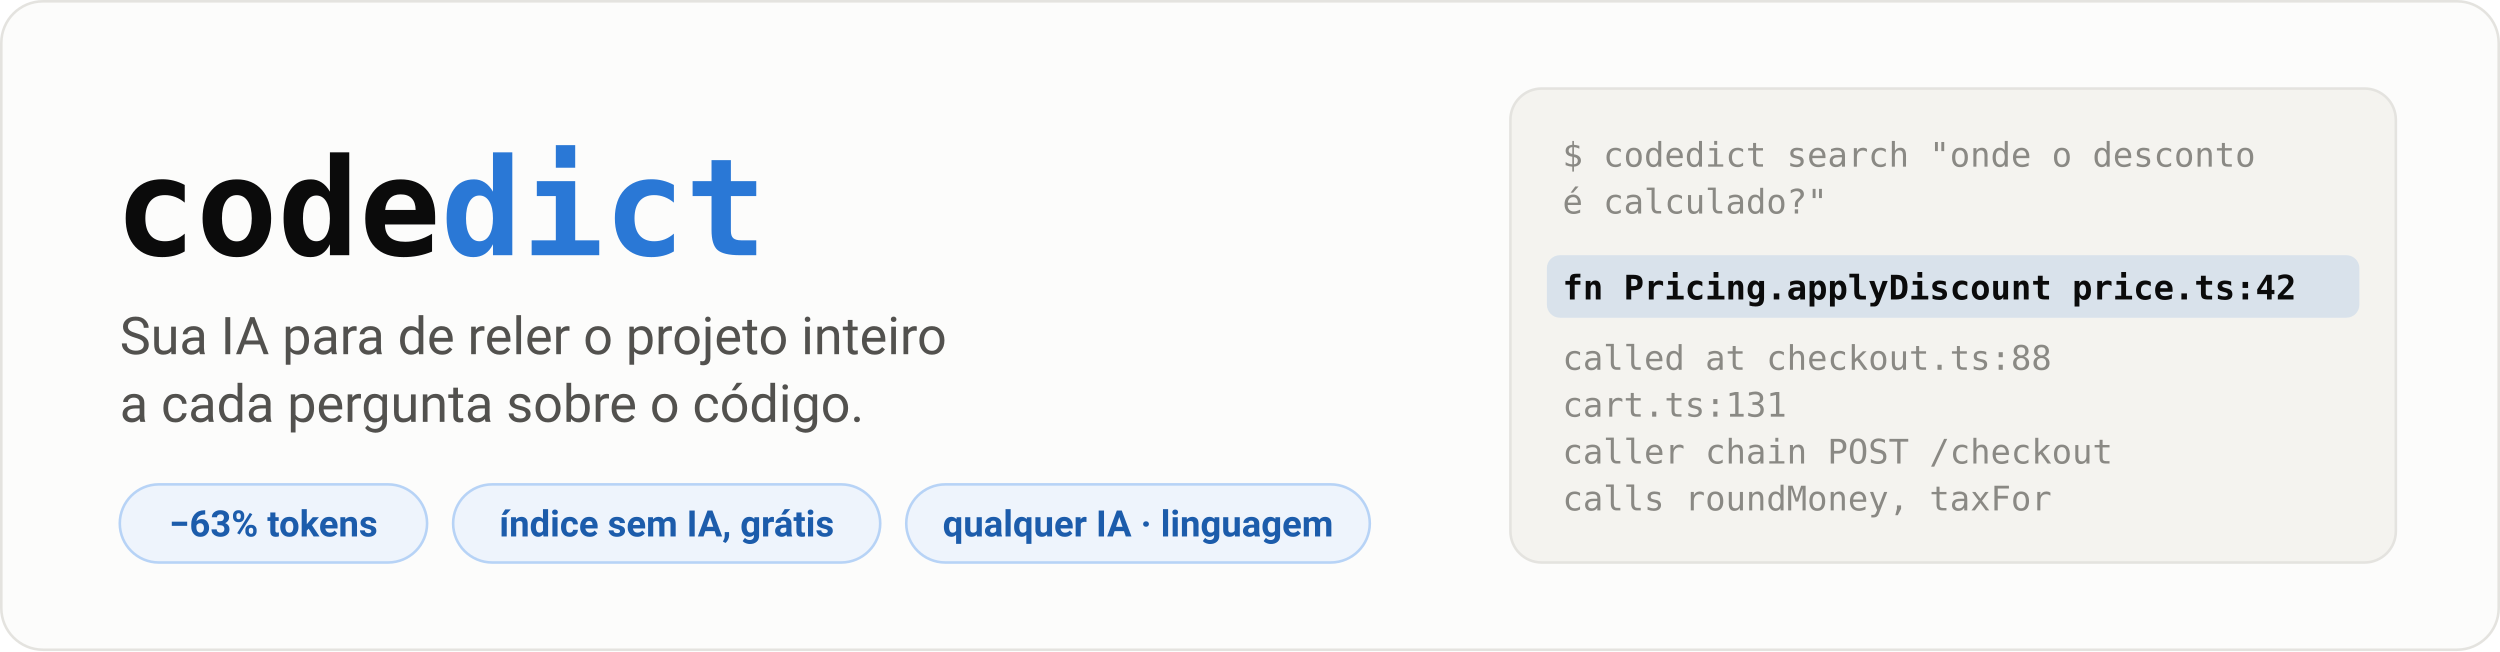
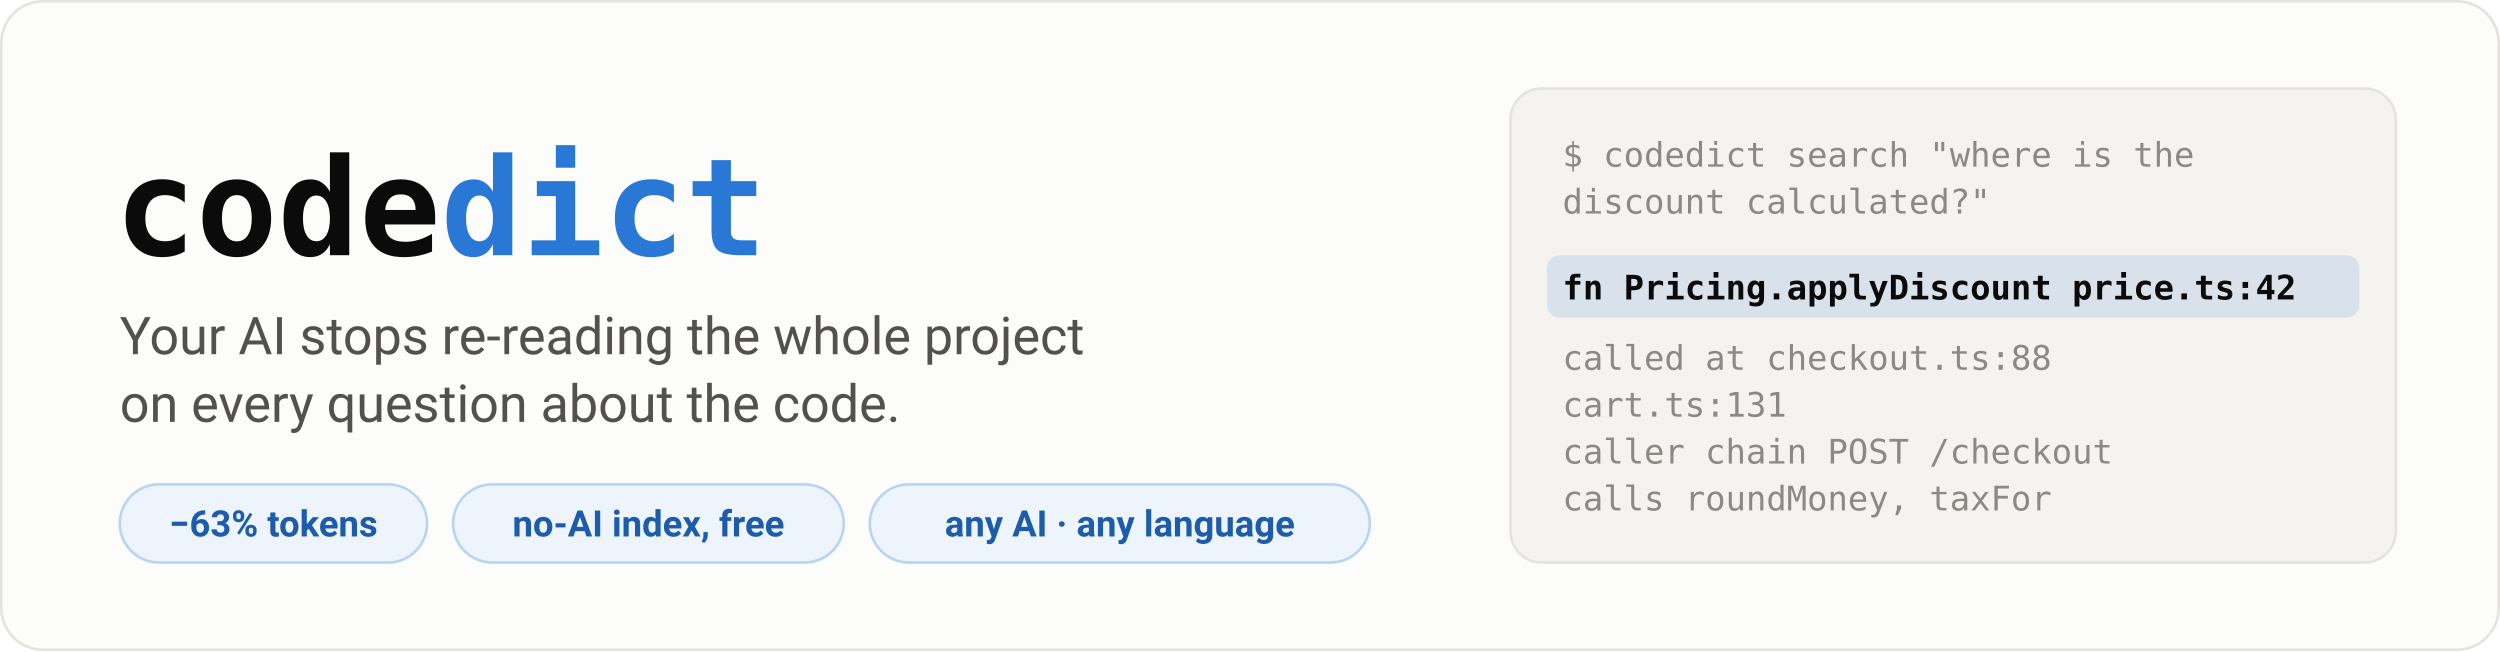
<svg xmlns="http://www.w3.org/2000/svg" width="960" height="250" viewBox="0 0 960 250" role="img" aria-labelledby="t">
  <style>
    .bg { fill: #fcfcfb; stroke: #e4e3df; }
    .name { fill: #0b0b0b; font: 700 52px ui-monospace, "SFMono-Regular", Consolas, Menlo, monospace; }
    .acc { fill: #2a78d6; }
    .tag { fill: #52514e; font: 20px ui-sans-serif, -apple-system, "Segoe UI", Roboto, Helvetica, Arial, sans-serif; }
    .pill { fill: #eef4fc; stroke: #b7d3f6; }
    .pt { fill: #1c5cab; font: 600 14px ui-sans-serif, -apple-system, "Segoe UI", Roboto, Helvetica, Arial, sans-serif; }
    .card { fill: #f4f3ef; stroke: #e4e3df; }
    .code { white-space: pre; fill: #8a8984; font: 13px ui-monospace, "SFMono-Regular", Consolas, Menlo, monospace; }
    .hit { fill: #0b0b0b; font: 600 13px ui-monospace, "SFMono-Regular", Consolas, Menlo, monospace; }
    .mark { fill: #2a78d6; opacity: 0.14; }
    @media (prefers-color-scheme: dark) {
      .bg { fill: #1a1a19; stroke: #383835; }
      .name, .hit { fill: #f0efec; }
      .acc { fill: #3987e5; }
      .tag { fill: #c3c2b7; }
      .pill { fill: #16263a; stroke: #1c5cab; }
      .pt { fill: #9ec5f4; }
      .card { fill: #232322; stroke: #383835; }
      .code { fill: #8a8984; }
      .mark { fill: #3987e5; opacity: 0.22; }
    }
  </style>
  <rect class="bg" x="0.5" y="0.5" width="959" height="249" rx="16" />
  <text class="name" x="44" y="98">code<tspan class="acc">dict</tspan>
  </text>
-   <text class="tag" x="46" y="136">Sua IA para de reler o projeto inteiro</text>
-   <text class="tag" x="46" y="162">a cada pergunta sobre o código.</text>
+   <text class="tag" x="46" y="136">Your AI stops re-reading the whole project</text>
+   <text class="tag" x="46" y="162">on every question about the code.</text>
  <rect class="pill" x="46" y="186" width="118" height="30" rx="15" />
  <text class="pt" x="105" y="206" text-anchor="middle">−63% tokens</text>
-   <rect class="pill" x="174" y="186" width="164" height="30" rx="15" />
-   <text class="pt" x="256" y="206" text-anchor="middle">índice sem IA, grátis</text>
-   <rect class="pill" x="348" y="186" width="178" height="30" rx="15" />
-   <text class="pt" x="437" y="206" text-anchor="middle">qualquer IA · linguagem</text>
+   <rect class="pill" x="174" y="186" width="150" height="30" rx="15" />
+   <text class="pt" x="249" y="206" text-anchor="middle">no-AI index, free</text>
+   <rect class="pill" x="334" y="186" width="192" height="30" rx="15" />
+   <text class="pt" x="430" y="206" text-anchor="middle">any AI · any language</text>
  <rect class="card" x="580" y="34" width="340" height="182" rx="12" />
-   <text class="code" x="600" y="64">$ codedict search "onde o desconto</text>
-   <text class="code" x="600" y="82">    é calculado?"</text>
+   <text class="code" x="600" y="64">$ codedict search "where is the</text>
+   <text class="code" x="600" y="82">    discount calculated?"</text>
  <rect class="mark" x="594" y="98" width="312" height="24" rx="5" />
  <text class="hit" x="600" y="115">fn Pricing.applyDiscount  price.ts:42</text>
  <text class="code" x="600" y="142">   called at  checkout.ts:88</text>
  <text class="code" x="600" y="160">              cart.ts:131</text>
  <text class="code" x="600" y="178">   caller chain  POST /checkout</text>
  <text class="code" x="600" y="196">   calls  roundMoney, taxFor</text>
</svg>
